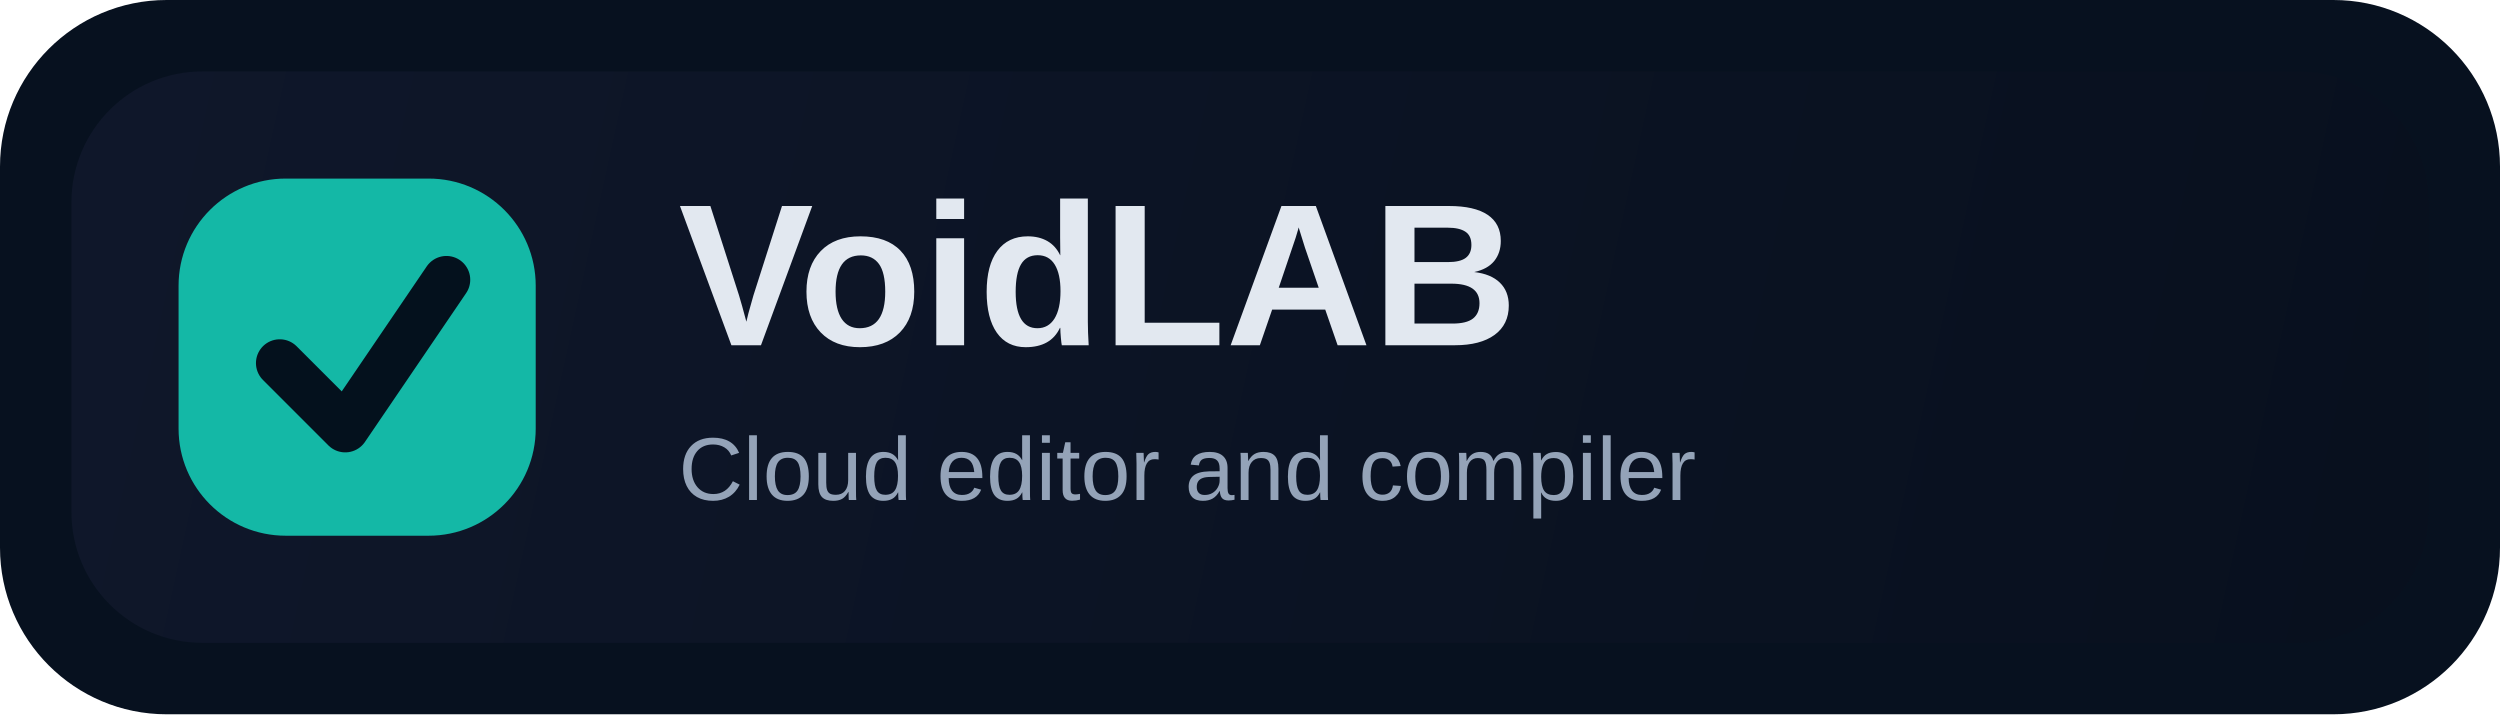
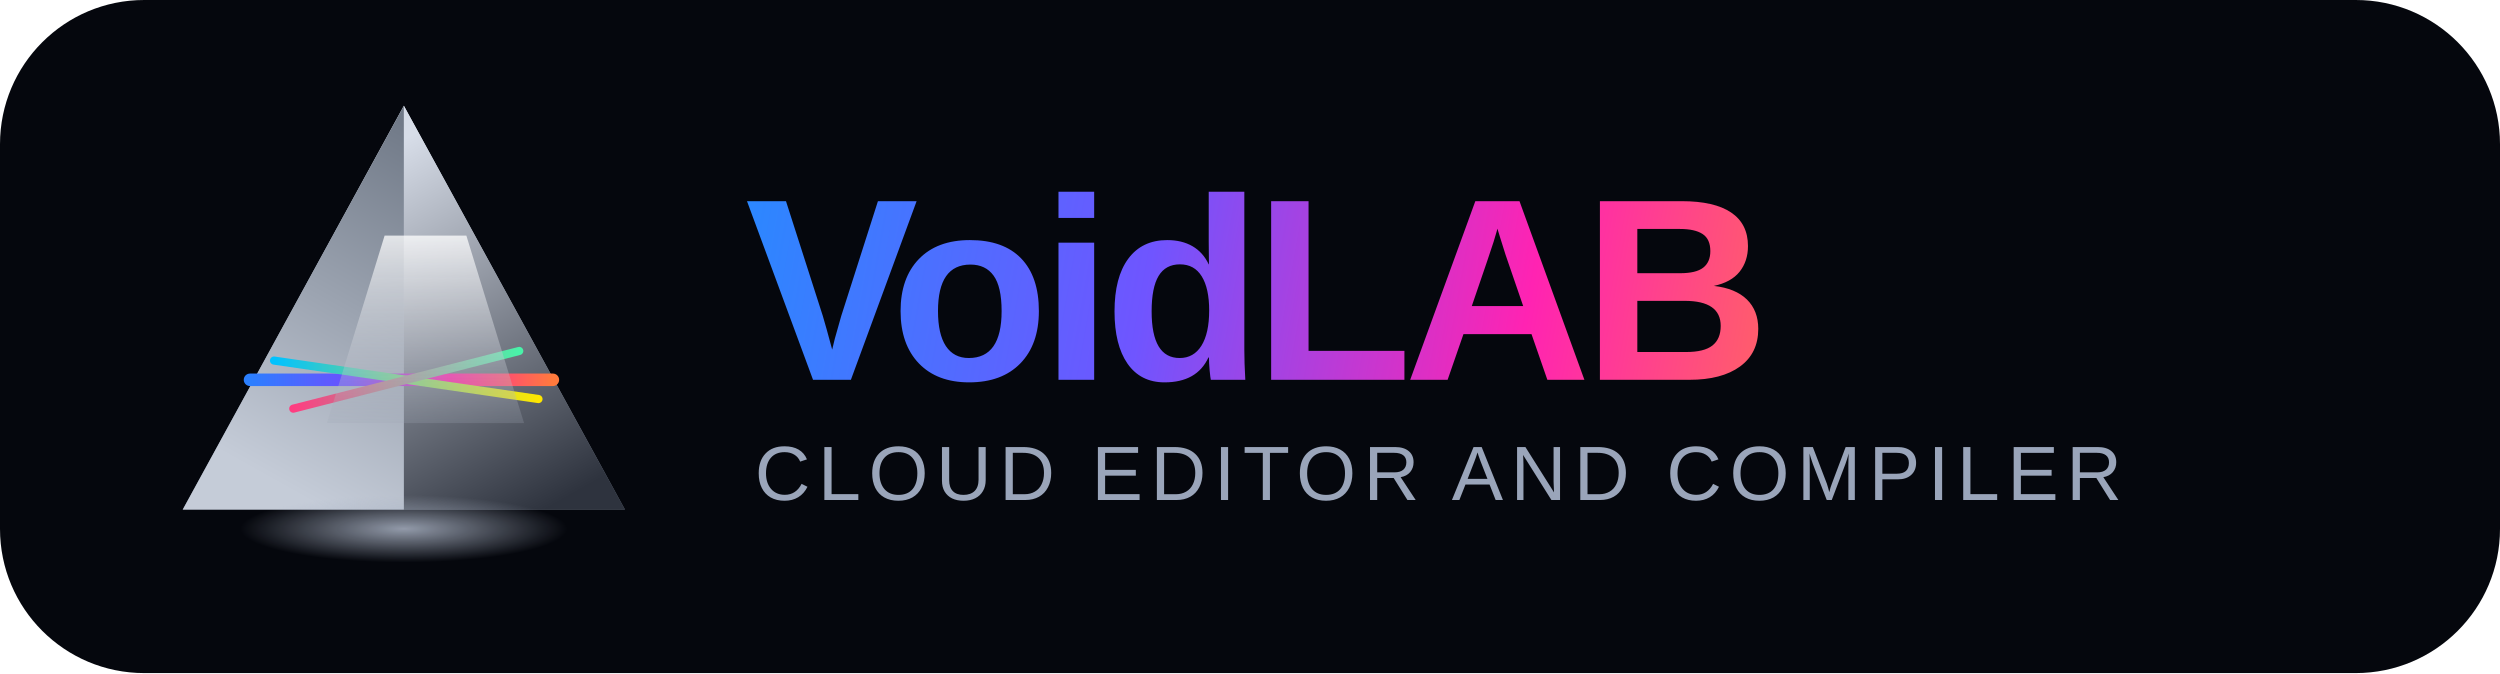
- <svg xmlns="http://www.w3.org/2000/svg" width="420" height="120" viewBox="0 0 420 120" fill="none">
-   <rect width="420" height="120" rx="28" fill="#07111F" />
-   <rect x="12" y="12" width="396" height="96" rx="22" fill="url(#bg)" />
-   <rect x="30" y="30" width="60" height="60" rx="18" fill="#14B8A6" />
-   <path d="M47 61L58 72L75 47" stroke="#04111D" stroke-width="8" stroke-linecap="round" stroke-linejoin="round" />
-   <text x="114" y="58" fill="#E2E8F0" font-family="Arial, sans-serif" font-size="34" font-weight="700">VoidLAB</text>
-   <text x="114" y="84" fill="#94A3B8" font-family="Arial, sans-serif" font-size="15" font-weight="500">Cloud editor and compiler</text>
+ <svg xmlns="http://www.w3.org/2000/svg" width="520" height="140" viewBox="0 0 520 140" fill="none">
+   <rect width="520" height="140" rx="30" fill="#05070D" />
+   <g transform="translate(34 22)">
+     <path d="M50 0L96 84H4L50 0Z" fill="url(#prismBody)" />
+     <path d="M50 0L96 84H50V0Z" fill="url(#prismRight)" />
+     <path d="M50 0L50 84H4L50 0Z" fill="url(#prismLeft)" />
+     <path d="M18 57L81 57" stroke="url(#beam)" stroke-width="2.6" stroke-linecap="round" />
+     <path d="M23 53L78 61" stroke="url(#beam2)" stroke-width="1.7" stroke-linecap="round" />
+     <path d="M27 63L74 51" stroke="url(#beam3)" stroke-width="1.7" stroke-linecap="round" />
+     <path d="M46 27L63 27L75 66H34L46 27Z" fill="url(#innerGlow)" fill-opacity="0.8" />
+     <ellipse cx="50" cy="88" rx="34" ry="7" fill="url(#shadow)" fill-opacity="0.85" />
+   </g>
+   <text x="155" y="79" fill="url(#word)" font-family="Arial, Helvetica, sans-serif" font-size="54" font-weight="700" letter-spacing="-1.8">VoidLAB</text>
+   <text x="157" y="104" fill="#9AA5BA" font-family="Arial, Helvetica, sans-serif" font-size="16" font-weight="500" letter-spacing="1.6">CLOUD EDITOR AND COMPILER</text>
  <defs>
-     <linearGradient id="bg" x1="18" y1="18" x2="402" y2="102" gradientUnits="userSpaceOnUse">
-       <stop stop-color="#0F172A" />
-       <stop offset="1" stop-color="#08101E" />
+     <linearGradient id="prismBody" x1="50" y1="0" x2="50" y2="84" gradientUnits="userSpaceOnUse">
+       <stop stop-color="#E7EBF4" />
+       <stop offset="0.45" stop-color="#A7B0C2" />
+       <stop offset="1" stop-color="#5F6876" />
+     </linearGradient>
+     <linearGradient id="prismRight" x1="50" y1="7" x2="90" y2="78" gradientUnits="userSpaceOnUse">
+       <stop stop-color="#D7DDE8" />
+       <stop offset="1" stop-color="#2E333E" />
+     </linearGradient>
+     <linearGradient id="prismLeft" x1="12" y1="72" x2="50" y2="4" gradientUnits="userSpaceOnUse">
+       <stop stop-color="#C5CCD8" />
+       <stop offset="1" stop-color="#717A88" />
+     </linearGradient>
+     <linearGradient id="innerGlow" x1="54.5" y1="27" x2="54.5" y2="66" gradientUnits="userSpaceOnUse">
+       <stop stop-color="#FFFFFF" stop-opacity="0.95" />
+       <stop offset="1" stop-color="#A0A7B5" stop-opacity="0.3" />
+     </linearGradient>
+     <linearGradient id="beam" x1="18" y1="57.5" x2="81" y2="57.5" gradientUnits="userSpaceOnUse">
+       <stop stop-color="#2B7FFF" />
+       <stop offset="0.33" stop-color="#6D50FF" />
+       <stop offset="0.66" stop-color="#FF1FA7" />
+       <stop offset="1" stop-color="#FF7A3D" />
+     </linearGradient>
+     <linearGradient id="beam2" x1="23" y1="57" x2="78" y2="57" gradientUnits="userSpaceOnUse">
+       <stop stop-color="#00C2FF" />
+       <stop offset="1" stop-color="#FFE600" />
+     </linearGradient>
+     <linearGradient id="beam3" x1="27" y1="57" x2="74" y2="57" gradientUnits="userSpaceOnUse">
+       <stop stop-color="#FF3D81" />
+       <stop offset="1" stop-color="#49F2A9" />
+     </linearGradient>
+     <radialGradient id="shadow" cx="0" cy="0" r="1" gradientUnits="userSpaceOnUse" gradientTransform="translate(50 88) rotate(90) scale(7 34)">
+       <stop stop-color="#ABB4C5" />
+       <stop offset="1" stop-color="#ABB4C5" stop-opacity="0" />
+     </radialGradient>
+     <linearGradient id="word" x1="155" y1="49" x2="391" y2="91" gradientUnits="userSpaceOnUse">
+       <stop stop-color="#2C87FF" />
+       <stop offset="0.35" stop-color="#6F55FF" />
+       <stop offset="0.68" stop-color="#FF23B2" />
+       <stop offset="1" stop-color="#FF7E43" />
    </linearGradient>
  </defs>
</svg>
